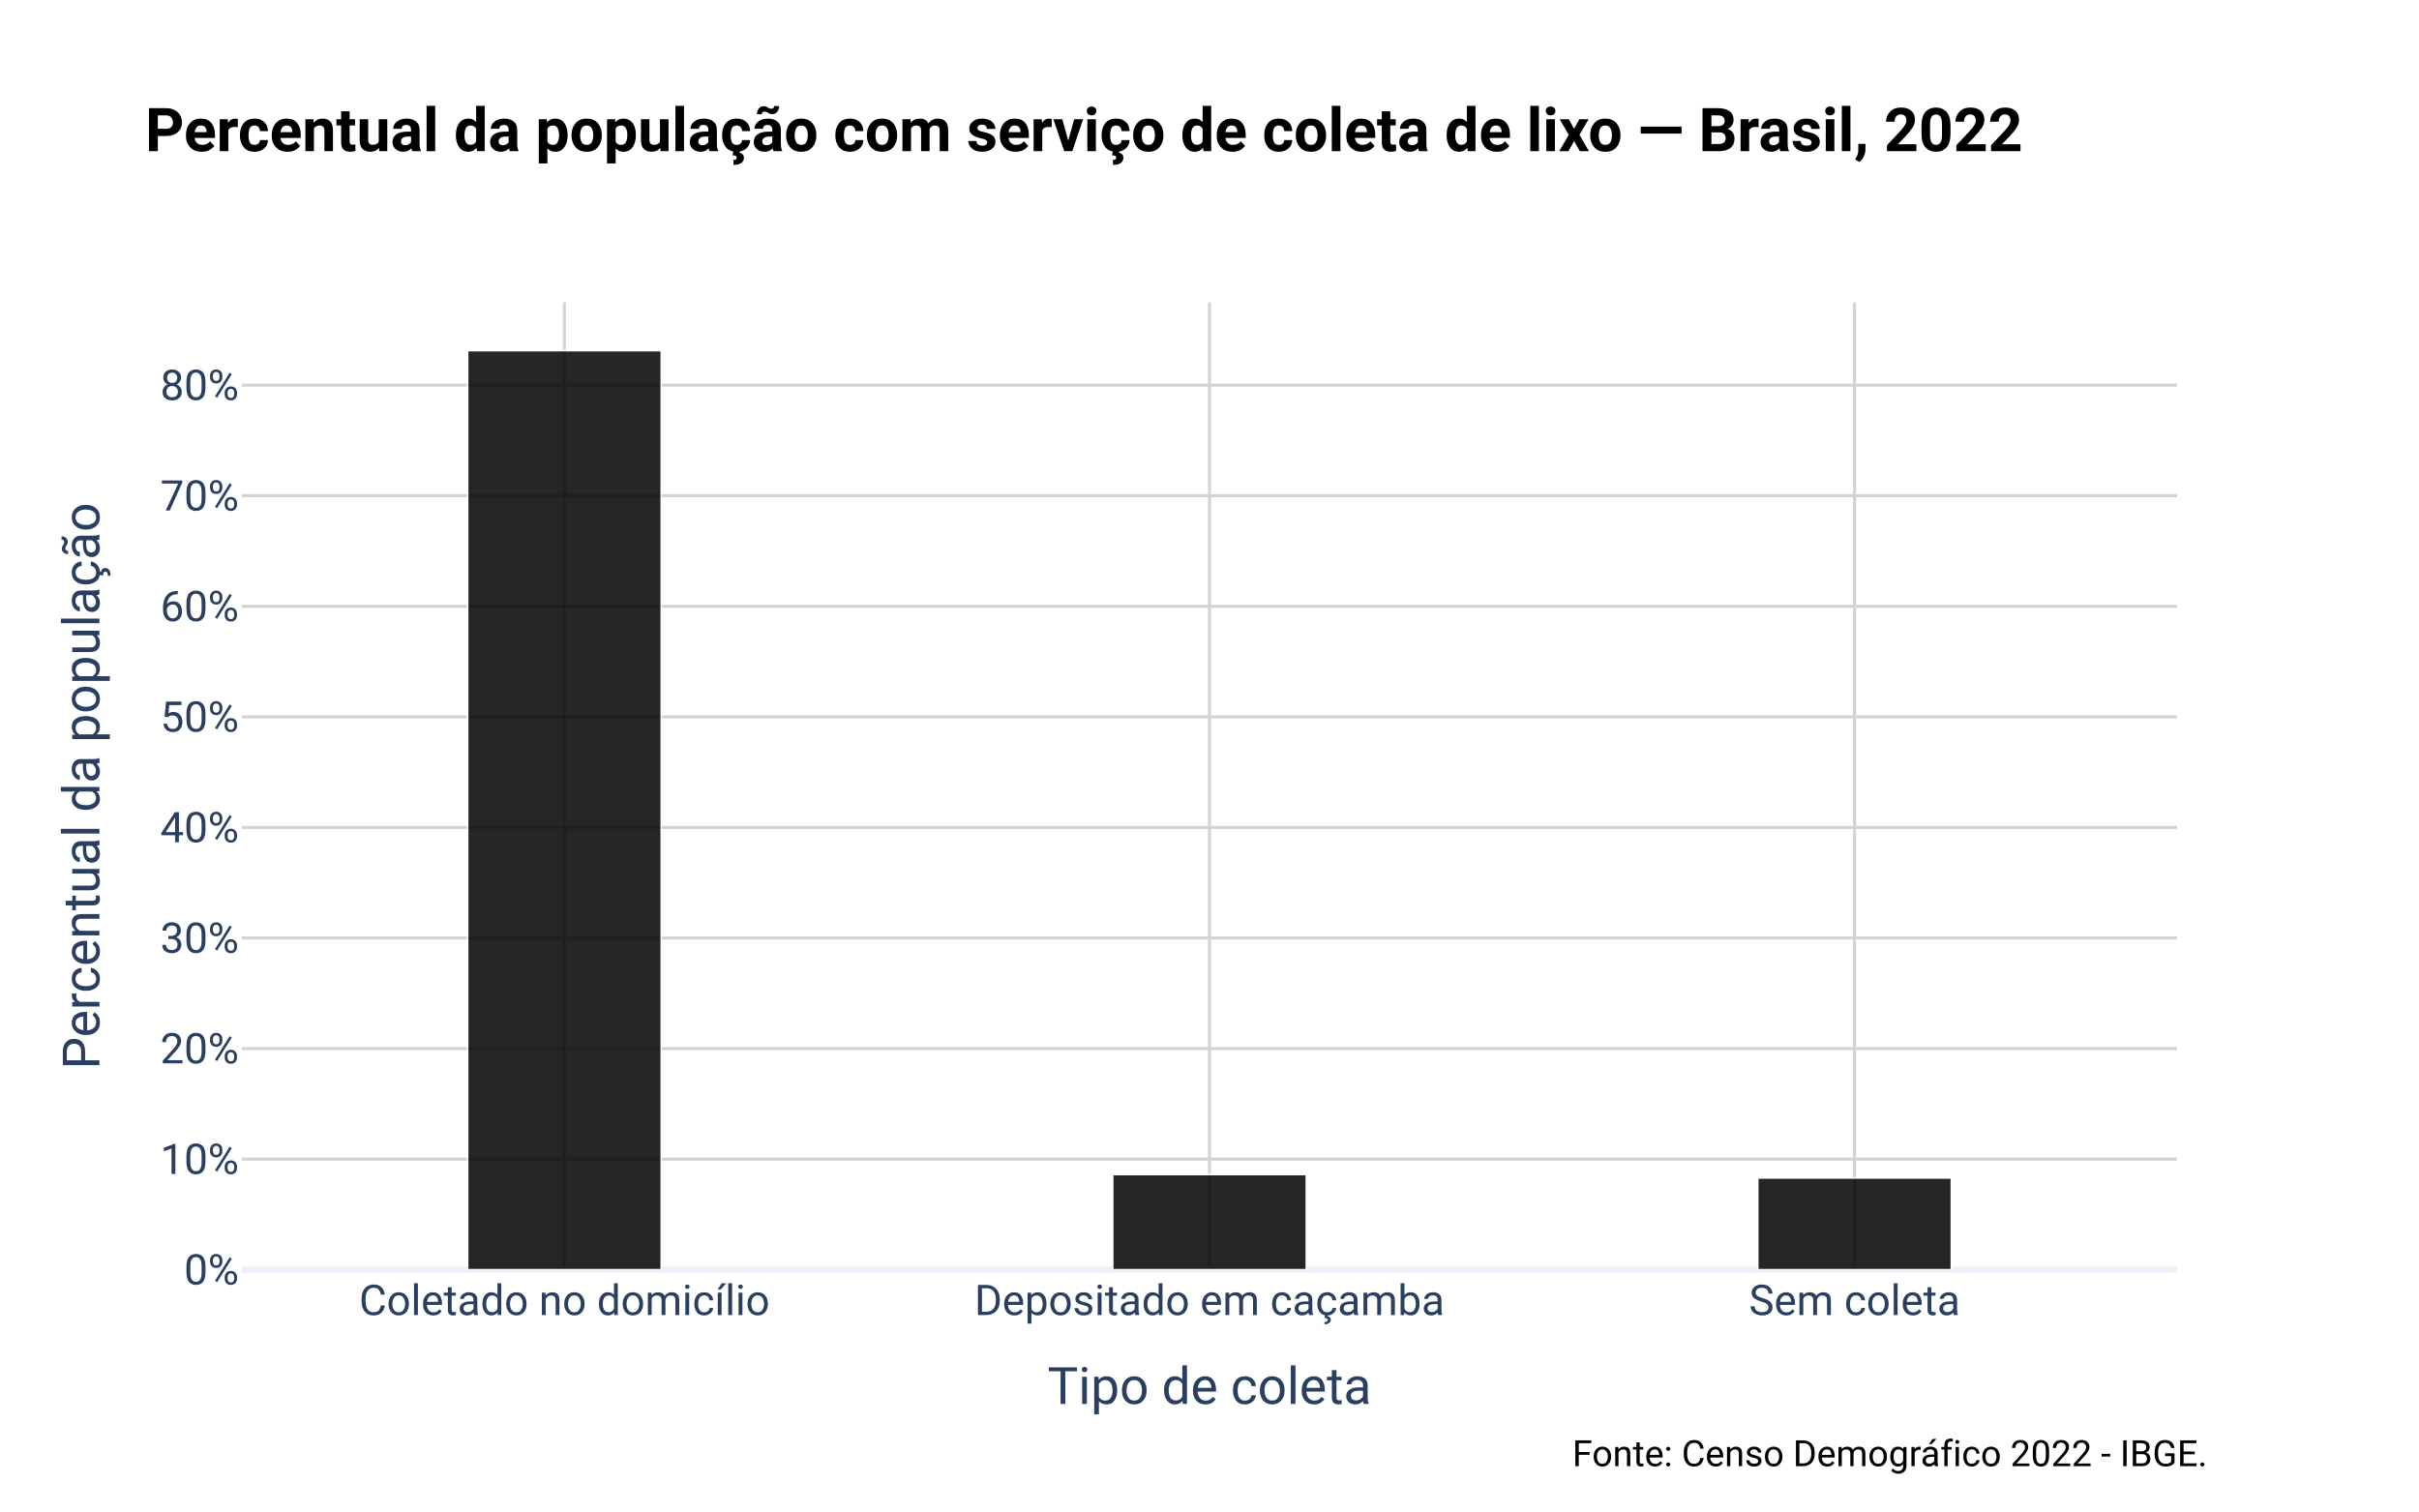
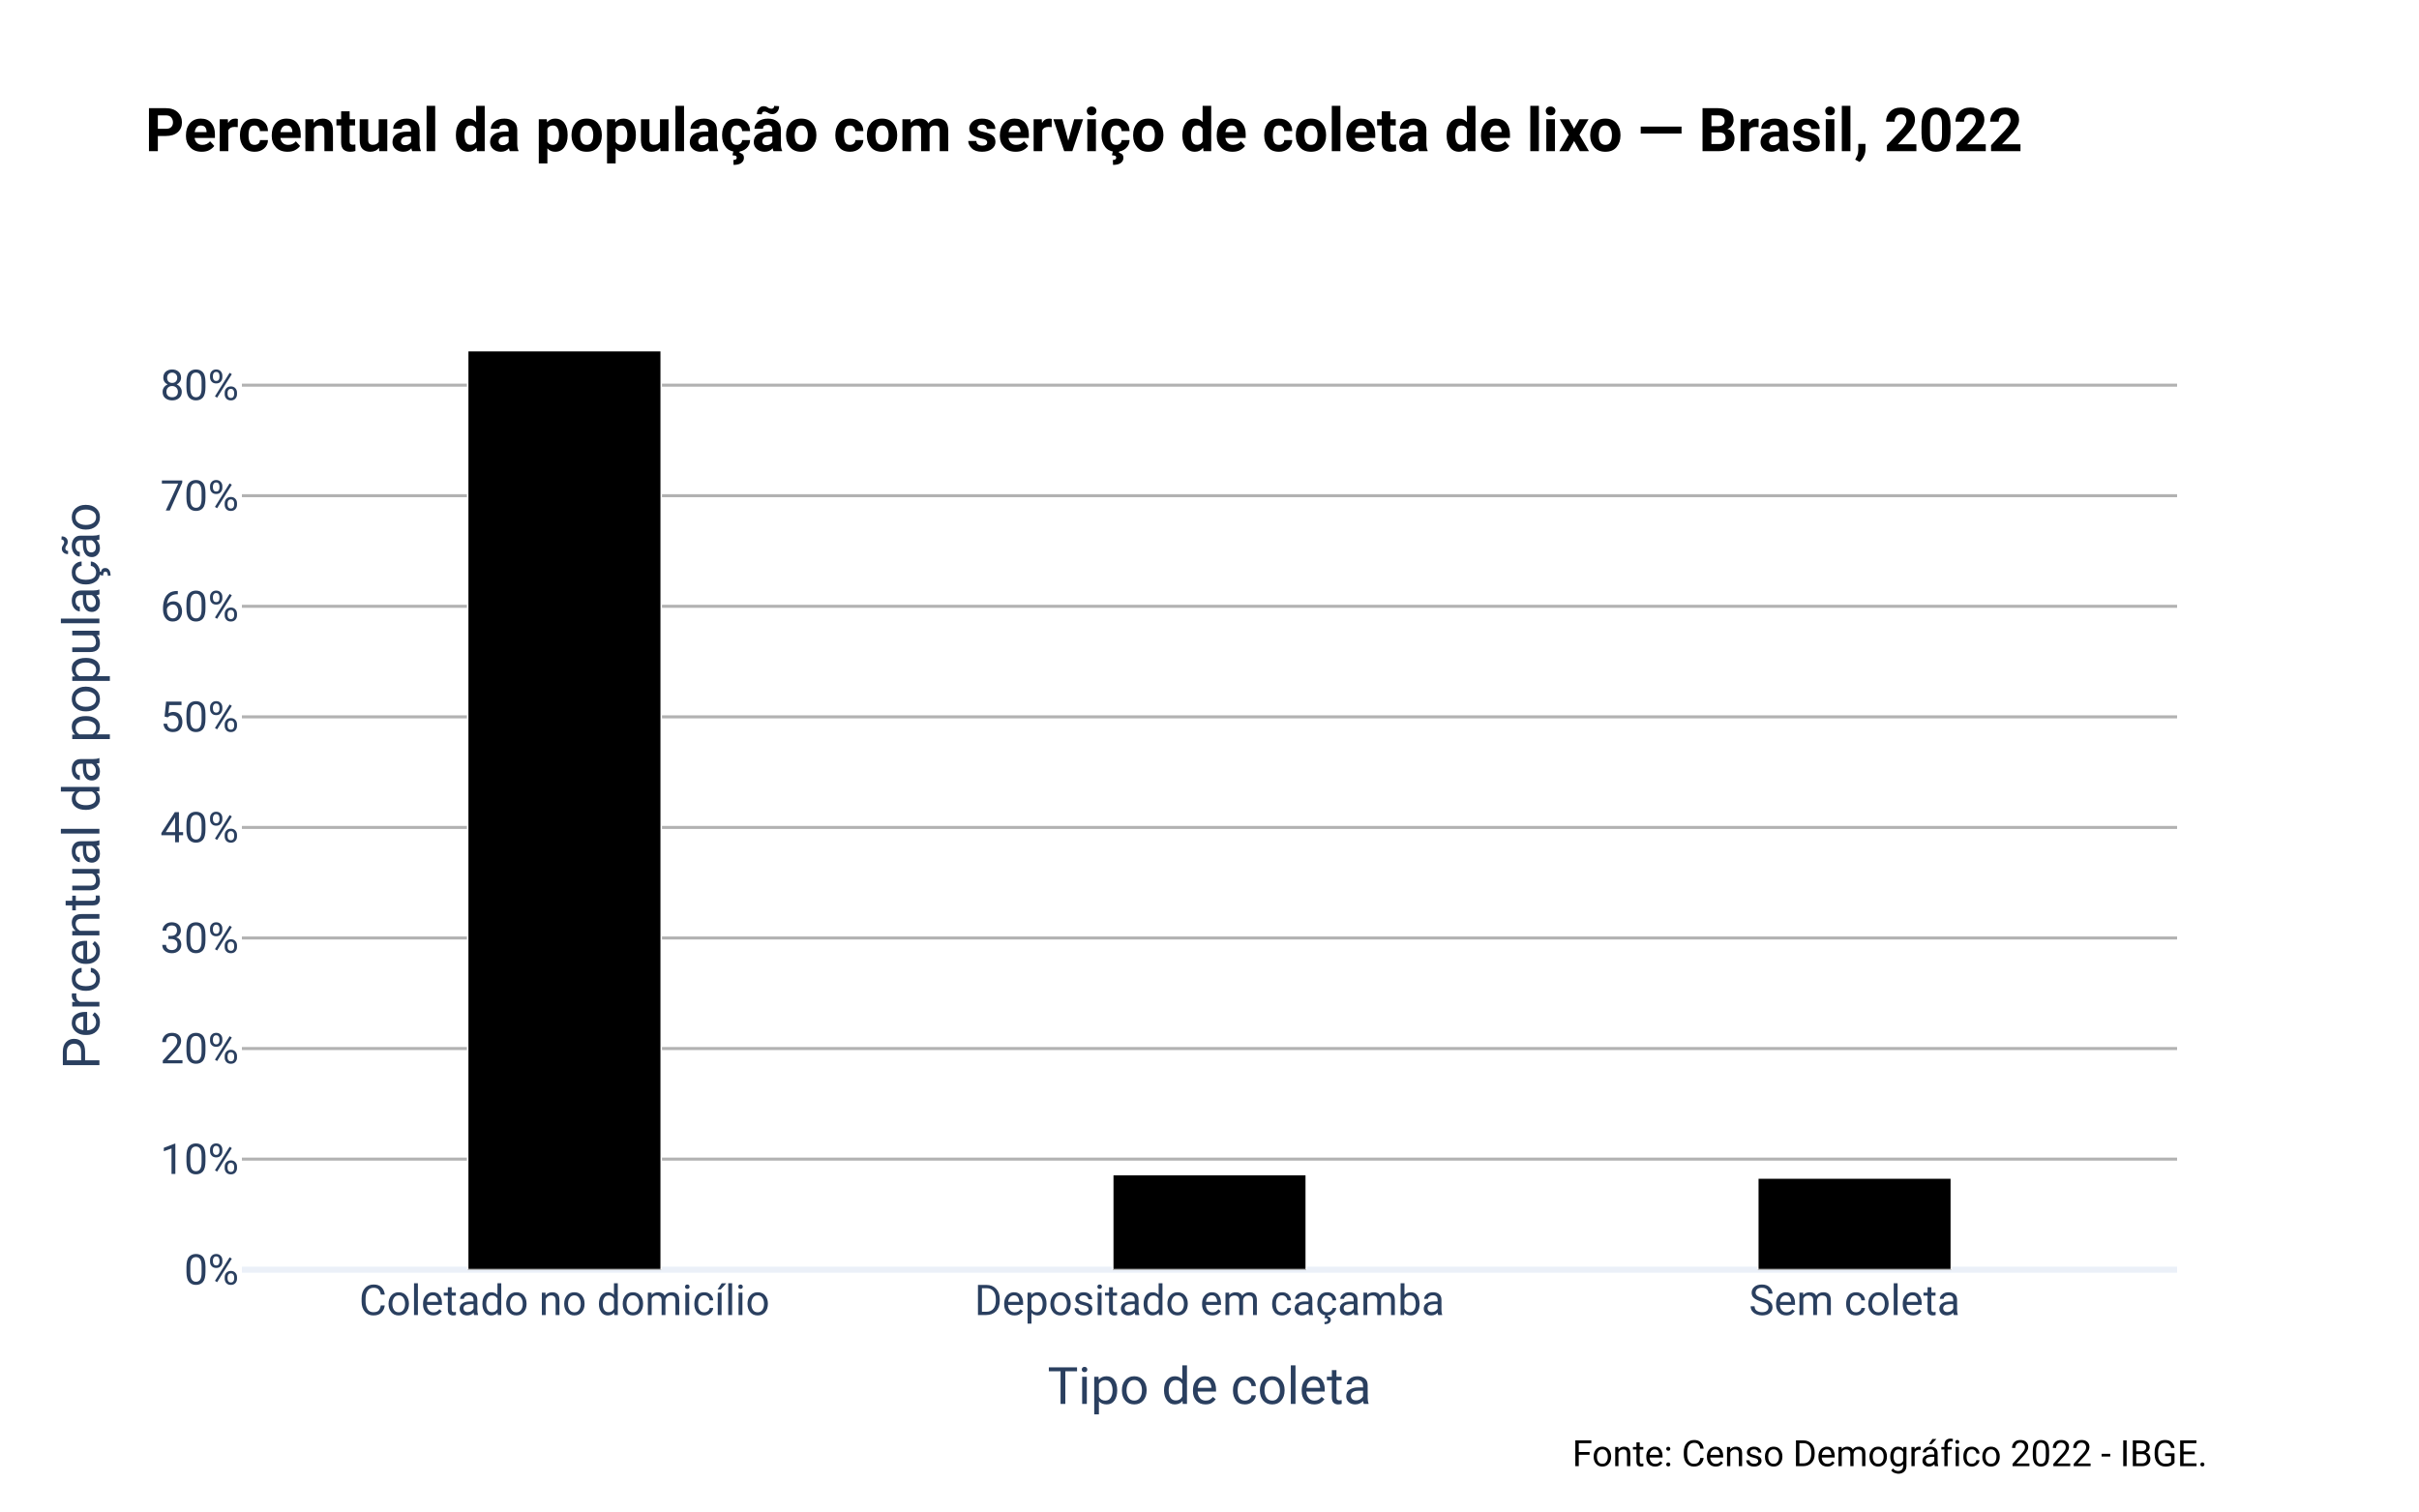
<svg xmlns="http://www.w3.org/2000/svg" class="main-svg" width="800" height="500" style="" viewBox="0 0 800 500">
  <rect x="0" y="0" width="800" height="500" style="fill: rgb(255, 255, 255); fill-opacity: 1;" />
-   <defs id="defs-5f91a7">
+   <defs id="defs-6665e9">
    <g class="clips">
-       <clipPath id="clip5f91a7xyplot" class="plotclip">
+       <clipPath id="clip6665e9xyplot" class="plotclip">
        <rect width="640" height="320" />
      </clipPath>
-       <clipPath class="axesclip" id="clip5f91a7x">
+       <clipPath class="axesclip" id="clip6665e9x">
        <rect x="80" y="0" width="640" height="500" />
      </clipPath>
-       <clipPath class="axesclip" id="clip5f91a7y">
+       <clipPath class="axesclip" id="clip6665e9y">
        <rect x="0" y="100" width="800" height="320" />
      </clipPath>
-       <clipPath class="axesclip" id="clip5f91a7xy">
+       <clipPath class="axesclip" id="clip6665e9xy">
        <rect x="80" y="100" width="640" height="320" />
      </clipPath>
    </g>
    <g class="gradients" />
    <g class="patterns" />
  </defs>
  <g class="bglayer" />
  <g class="layer-below">
    <g class="imagelayer" />
    <g class="shapelayer" />
  </g>
  <g class="cartesianlayer">
    <g class="subplot xy">
      <g class="layer-subplot">
        <g class="shapelayer" />
        <g class="imagelayer" />
      </g>
      <g class="minor-gridlayer">
        <g class="x" />
        <g class="y" />
      </g>
      <g class="gridlayer">
-         <g class="x">
-           <path class="xgrid crisp" transform="translate(186.67,0)" d="M0,100v320" style="stroke: rgb(211, 211, 211); stroke-opacity: 1; stroke-width: 1px;" />
-           <path class="xgrid crisp" transform="translate(400,0)" d="M0,100v320" style="stroke: rgb(211, 211, 211); stroke-opacity: 1; stroke-width: 1px;" />
-           <path class="xgrid crisp" transform="translate(613.33,0)" d="M0,100v320" style="stroke: rgb(211, 211, 211); stroke-opacity: 1; stroke-width: 1px;" />
-         </g>
+         <g class="x" />
        <g class="y">
-           <path class="ygrid crisp" transform="translate(0,383.43)" d="M80,0h640" style="stroke: rgb(211, 211, 211); stroke-opacity: 1; stroke-width: 1px;" />
-           <path class="ygrid crisp" transform="translate(0,346.85)" d="M80,0h640" style="stroke: rgb(211, 211, 211); stroke-opacity: 1; stroke-width: 1px;" />
-           <path class="ygrid crisp" transform="translate(0,310.28)" d="M80,0h640" style="stroke: rgb(211, 211, 211); stroke-opacity: 1; stroke-width: 1px;" />
-           <path class="ygrid crisp" transform="translate(0,273.71)" d="M80,0h640" style="stroke: rgb(211, 211, 211); stroke-opacity: 1; stroke-width: 1px;" />
-           <path class="ygrid crisp" transform="translate(0,237.13)" d="M80,0h640" style="stroke: rgb(211, 211, 211); stroke-opacity: 1; stroke-width: 1px;" />
-           <path class="ygrid crisp" transform="translate(0,200.56)" d="M80,0h640" style="stroke: rgb(211, 211, 211); stroke-opacity: 1; stroke-width: 1px;" />
-           <path class="ygrid crisp" transform="translate(0,163.98)" d="M80,0h640" style="stroke: rgb(211, 211, 211); stroke-opacity: 1; stroke-width: 1px;" />
-           <path class="ygrid crisp" transform="translate(0,127.41)" d="M80,0h640" style="stroke: rgb(211, 211, 211); stroke-opacity: 1; stroke-width: 1px;" />
+           <path class="ygrid crisp" transform="translate(0,383.43)" d="M80,0h640" style="stroke: rgb(178, 178, 178); stroke-opacity: 1; stroke-width: 1px;" />
+           <path class="ygrid crisp" transform="translate(0,346.85)" d="M80,0h640" style="stroke: rgb(178, 178, 178); stroke-opacity: 1; stroke-width: 1px;" />
+           <path class="ygrid crisp" transform="translate(0,310.28)" d="M80,0h640" style="stroke: rgb(178, 178, 178); stroke-opacity: 1; stroke-width: 1px;" />
+           <path class="ygrid crisp" transform="translate(0,273.71)" d="M80,0h640" style="stroke: rgb(178, 178, 178); stroke-opacity: 1; stroke-width: 1px;" />
+           <path class="ygrid crisp" transform="translate(0,237.13)" d="M80,0h640" style="stroke: rgb(178, 178, 178); stroke-opacity: 1; stroke-width: 1px;" />
+           <path class="ygrid crisp" transform="translate(0,200.56)" d="M80,0h640" style="stroke: rgb(178, 178, 178); stroke-opacity: 1; stroke-width: 1px;" />
+           <path class="ygrid crisp" transform="translate(0,163.98)" d="M80,0h640" style="stroke: rgb(178, 178, 178); stroke-opacity: 1; stroke-width: 1px;" />
+           <path class="ygrid crisp" transform="translate(0,127.41)" d="M80,0h640" style="stroke: rgb(178, 178, 178); stroke-opacity: 1; stroke-width: 1px;" />
        </g>
      </g>
      <g class="zerolinelayer">
        <path class="yzl zl crisp" transform="translate(0,420)" d="M80,0h640" style="stroke: rgb(235, 240, 248); stroke-opacity: 1; stroke-width: 2px;" />
      </g>
      <g class="layer-between">
        <g class="shapelayer" />
        <g class="imagelayer" />
      </g>
      <path class="xlines-below" />
-       <path class="ylines-below" />
+       <path class="ylines-below crisp" d="M0,0" style="fill: none;" />
      <g class="overlines-below" />
      <g class="xaxislayer-below" />
-       <g class="yaxislayer-below" />
-       <g class="overaxes-below" />
-       <g class="overplot">
-         <g class="xy" transform="translate(80,100)" clip-path="url(#clip5f91a7xyplot)">
-           <g class="barlayer mlayer">
-             <g class="trace bars" style="opacity: 0.85;">
-               <g class="points">
-                 <g class="point">
-                   <path d="M74.67,320V16H138.67V320Z" style="vector-effect: none; opacity: 1; stroke-width: 0.5px; fill: rgb(0, 0, 0); fill-opacity: 1; stroke: rgb(255, 255, 255); stroke-opacity: 1;" />
-                 </g>
-                 <g class="point">
-                   <path d="M288,320V288.55H352V320Z" style="vector-effect: none; opacity: 1; stroke-width: 0.5px; fill: rgb(0, 0, 0); fill-opacity: 1; stroke: rgb(255, 255, 255); stroke-opacity: 1;" />
-                 </g>
-                 <g class="point">
-                   <path d="M501.33,320V289.68H565.33V320Z" style="vector-effect: none; opacity: 1; stroke-width: 0.5px; fill: rgb(0, 0, 0); fill-opacity: 1; stroke: rgb(255, 255, 255); stroke-opacity: 1;" />
-                 </g>
-               </g>
-             </g>
-           </g>
-         </g>
-       </g>
-       <path class="xlines-above crisp" d="M0,0" style="fill: none;" />
-       <path class="ylines-above crisp" d="M0,0" style="fill: none;" />
-       <g class="overlines-above" />
-       <g class="xaxislayer-above">
-         <g class="xtick">
-           <text text-anchor="middle" x="0" y="435" transform="translate(186.67,0)" style="font-family: Roboto; font-size: 14px; fill: rgb(42, 63, 95); fill-opacity: 1; white-space: pre; opacity: 1;">Coletado no domicílio</text>
-         </g>
-         <g class="xtick">
-           <text text-anchor="middle" x="0" y="435" transform="translate(400,0)" style="font-family: Roboto; font-size: 14px; fill: rgb(42, 63, 95); fill-opacity: 1; white-space: pre; opacity: 1;">Depositado em caçamba</text>
-         </g>
-         <g class="xtick">
-           <text text-anchor="middle" x="0" y="435" transform="translate(613.33,0)" style="font-family: Roboto; font-size: 14px; fill: rgb(42, 63, 95); fill-opacity: 1; white-space: pre; opacity: 1;">Sem coleta</text>
-         </g>
-       </g>
-       <g class="yaxislayer-above">
+       <g class="yaxislayer-below">
        <g class="ytick">
          <text text-anchor="end" x="79" y="4.9" transform="translate(0,420)" style="font-family: Roboto; font-size: 14px; fill: rgb(42, 63, 95); fill-opacity: 1; white-space: pre; opacity: 1;">0%</text>
        </g>
        <g class="ytick">
          <text text-anchor="end" x="79" y="4.9" style="font-family: Roboto; font-size: 14px; fill: rgb(42, 63, 95); fill-opacity: 1; white-space: pre; opacity: 1;" transform="translate(0,383.43)">10%</text>
        </g>
        <g class="ytick">
          <text text-anchor="end" x="79" y="4.9" style="font-family: Roboto; font-size: 14px; fill: rgb(42, 63, 95); fill-opacity: 1; white-space: pre; opacity: 1;" transform="translate(0,346.85)">20%</text>
        </g>
        <g class="ytick">
          <text text-anchor="end" x="79" y="4.9" style="font-family: Roboto; font-size: 14px; fill: rgb(42, 63, 95); fill-opacity: 1; white-space: pre; opacity: 1;" transform="translate(0,310.28)">30%</text>
        </g>
        <g class="ytick">
          <text text-anchor="end" x="79" y="4.9" style="font-family: Roboto; font-size: 14px; fill: rgb(42, 63, 95); fill-opacity: 1; white-space: pre; opacity: 1;" transform="translate(0,273.71)">40%</text>
        </g>
        <g class="ytick">
          <text text-anchor="end" x="79" y="4.9" style="font-family: Roboto; font-size: 14px; fill: rgb(42, 63, 95); fill-opacity: 1; white-space: pre; opacity: 1;" transform="translate(0,237.13)">50%</text>
        </g>
        <g class="ytick">
          <text text-anchor="end" x="79" y="4.9" style="font-family: Roboto; font-size: 14px; fill: rgb(42, 63, 95); fill-opacity: 1; white-space: pre; opacity: 1;" transform="translate(0,200.56)">60%</text>
        </g>
        <g class="ytick">
          <text text-anchor="end" x="79" y="4.9" style="font-family: Roboto; font-size: 14px; fill: rgb(42, 63, 95); fill-opacity: 1; white-space: pre; opacity: 1;" transform="translate(0,163.98)">70%</text>
        </g>
        <g class="ytick">
          <text text-anchor="end" x="79" y="4.9" style="font-family: Roboto; font-size: 14px; fill: rgb(42, 63, 95); fill-opacity: 1; white-space: pre; opacity: 1;" transform="translate(0,127.41)">80%</text>
        </g>
      </g>
+       <g class="overaxes-below" />
+       <g class="overplot">
+         <g class="xy" transform="translate(80,100)" clip-path="url(#clip6665e9xyplot)">
+           <g class="barlayer mlayer">
+             <g class="trace bars" style="opacity: 1;">
+               <g class="points">
+                 <g class="point">
+                   <path d="M74.67,320V16H138.67V320Z" style="vector-effect: none; opacity: 1; stroke-width: 0.5px; fill: rgb(0, 0, 0); fill-opacity: 1; stroke: rgb(255, 255, 255); stroke-opacity: 1;" />
+                 </g>
+                 <g class="point">
+                   <path d="M288,320V288.55H352V320Z" style="vector-effect: none; opacity: 1; stroke-width: 0.5px; fill: rgb(0, 0, 0); fill-opacity: 1; stroke: rgb(255, 255, 255); stroke-opacity: 1;" />
+                 </g>
+                 <g class="point">
+                   <path d="M501.33,320V289.68H565.33V320Z" style="vector-effect: none; opacity: 1; stroke-width: 0.5px; fill: rgb(0, 0, 0); fill-opacity: 1; stroke: rgb(255, 255, 255); stroke-opacity: 1;" />
+                 </g>
+               </g>
+             </g>
+           </g>
+         </g>
+       </g>
+       <path class="xlines-above crisp" d="M0,0" style="fill: none;" />
+       <path class="ylines-above" />
+       <g class="overlines-above" />
+       <g class="xaxislayer-above">
+         <g class="xtick">
+           <text text-anchor="middle" x="0" y="435" transform="translate(186.67,0)" style="font-family: Roboto; font-size: 14px; fill: rgb(42, 63, 95); fill-opacity: 1; white-space: pre; opacity: 1;">Coletado no domicílio</text>
+         </g>
+         <g class="xtick">
+           <text text-anchor="middle" x="0" y="435" transform="translate(400,0)" style="font-family: Roboto; font-size: 14px; fill: rgb(42, 63, 95); fill-opacity: 1; white-space: pre; opacity: 1;">Depositado em caçamba</text>
+         </g>
+         <g class="xtick">
+           <text text-anchor="middle" x="0" y="435" transform="translate(613.33,0)" style="font-family: Roboto; font-size: 14px; fill: rgb(42, 63, 95); fill-opacity: 1; white-space: pre; opacity: 1;">Sem coleta</text>
+         </g>
+       </g>
+       <g class="yaxislayer-above" />
      <g class="overaxes-above" />
    </g>
  </g>
  <g class="polarlayer" />
  <g class="smithlayer" />
  <g class="ternarylayer" />
  <g class="geolayer" />
  <g class="funnelarealayer" />
  <g class="pielayer" />
  <g class="iciclelayer" />
  <g class="treemaplayer" />
  <g class="sunburstlayer" />
  <g class="glimages" />
-   <defs id="topdefs-5f91a7">
+   <defs id="topdefs-6665e9">
    <g class="clips" />
  </defs>
  <g class="layer-above">
    <g class="imagelayer" />
    <g class="shapelayer" />
  </g>
  <g class="infolayer">
    <g class="g-gtitle">
      <text class="gtitle" x="48" y="50" text-anchor="start" dy="0em" style="opacity: 1; font-family: Roboto; font-size: 20px; fill: rgb(0, 0, 0); fill-opacity: 1; white-space: pre;">
        <tspan style="font-weight:bold">Percentual da população com serviço de coleta de lixo — Brasil, 2022</tspan>
      </text>
    </g>
    <g class="g-xtitle">
      <text class="xtitle" x="400" y="464.4" text-anchor="middle" style="opacity: 1; font-family: Roboto; font-size: 17px; fill: rgb(42, 63, 95); fill-opacity: 1; white-space: pre;">Tipo de coleta</text>
    </g>
    <g class="g-ytitle">
      <text class="ytitle" transform="rotate(-90,32.87812,260)" x="32.878" y="260" text-anchor="middle" style="opacity: 1; font-family: Roboto; font-size: 17px; fill: rgb(42, 63, 95); fill-opacity: 1; white-space: pre;">Percentual da população</text>
    </g>
    <g class="annotation" data-index="0" style="opacity: 1;">
      <g class="annotation-text-g" transform="rotate(0,619,481.4)">
        <g class="cursor-pointer" transform="translate(518,472)">
          <rect class="bg" x="0.5" y="0.5" width="201" height="17" style="stroke-width: 1px; stroke: rgb(0, 0, 0); stroke-opacity: 0; fill: rgb(0, 0, 0); fill-opacity: 0;" />
          <text class="annotation-text" text-anchor="start" x="2" y="13" style="font-family: Roboto; font-size: 12px; fill: rgb(0, 0, 0); fill-opacity: 1; white-space: pre;">Fonte: Censo Demográfico 2022 - IBGE.</text>
        </g>
      </g>
    </g>
  </g>
</svg>
